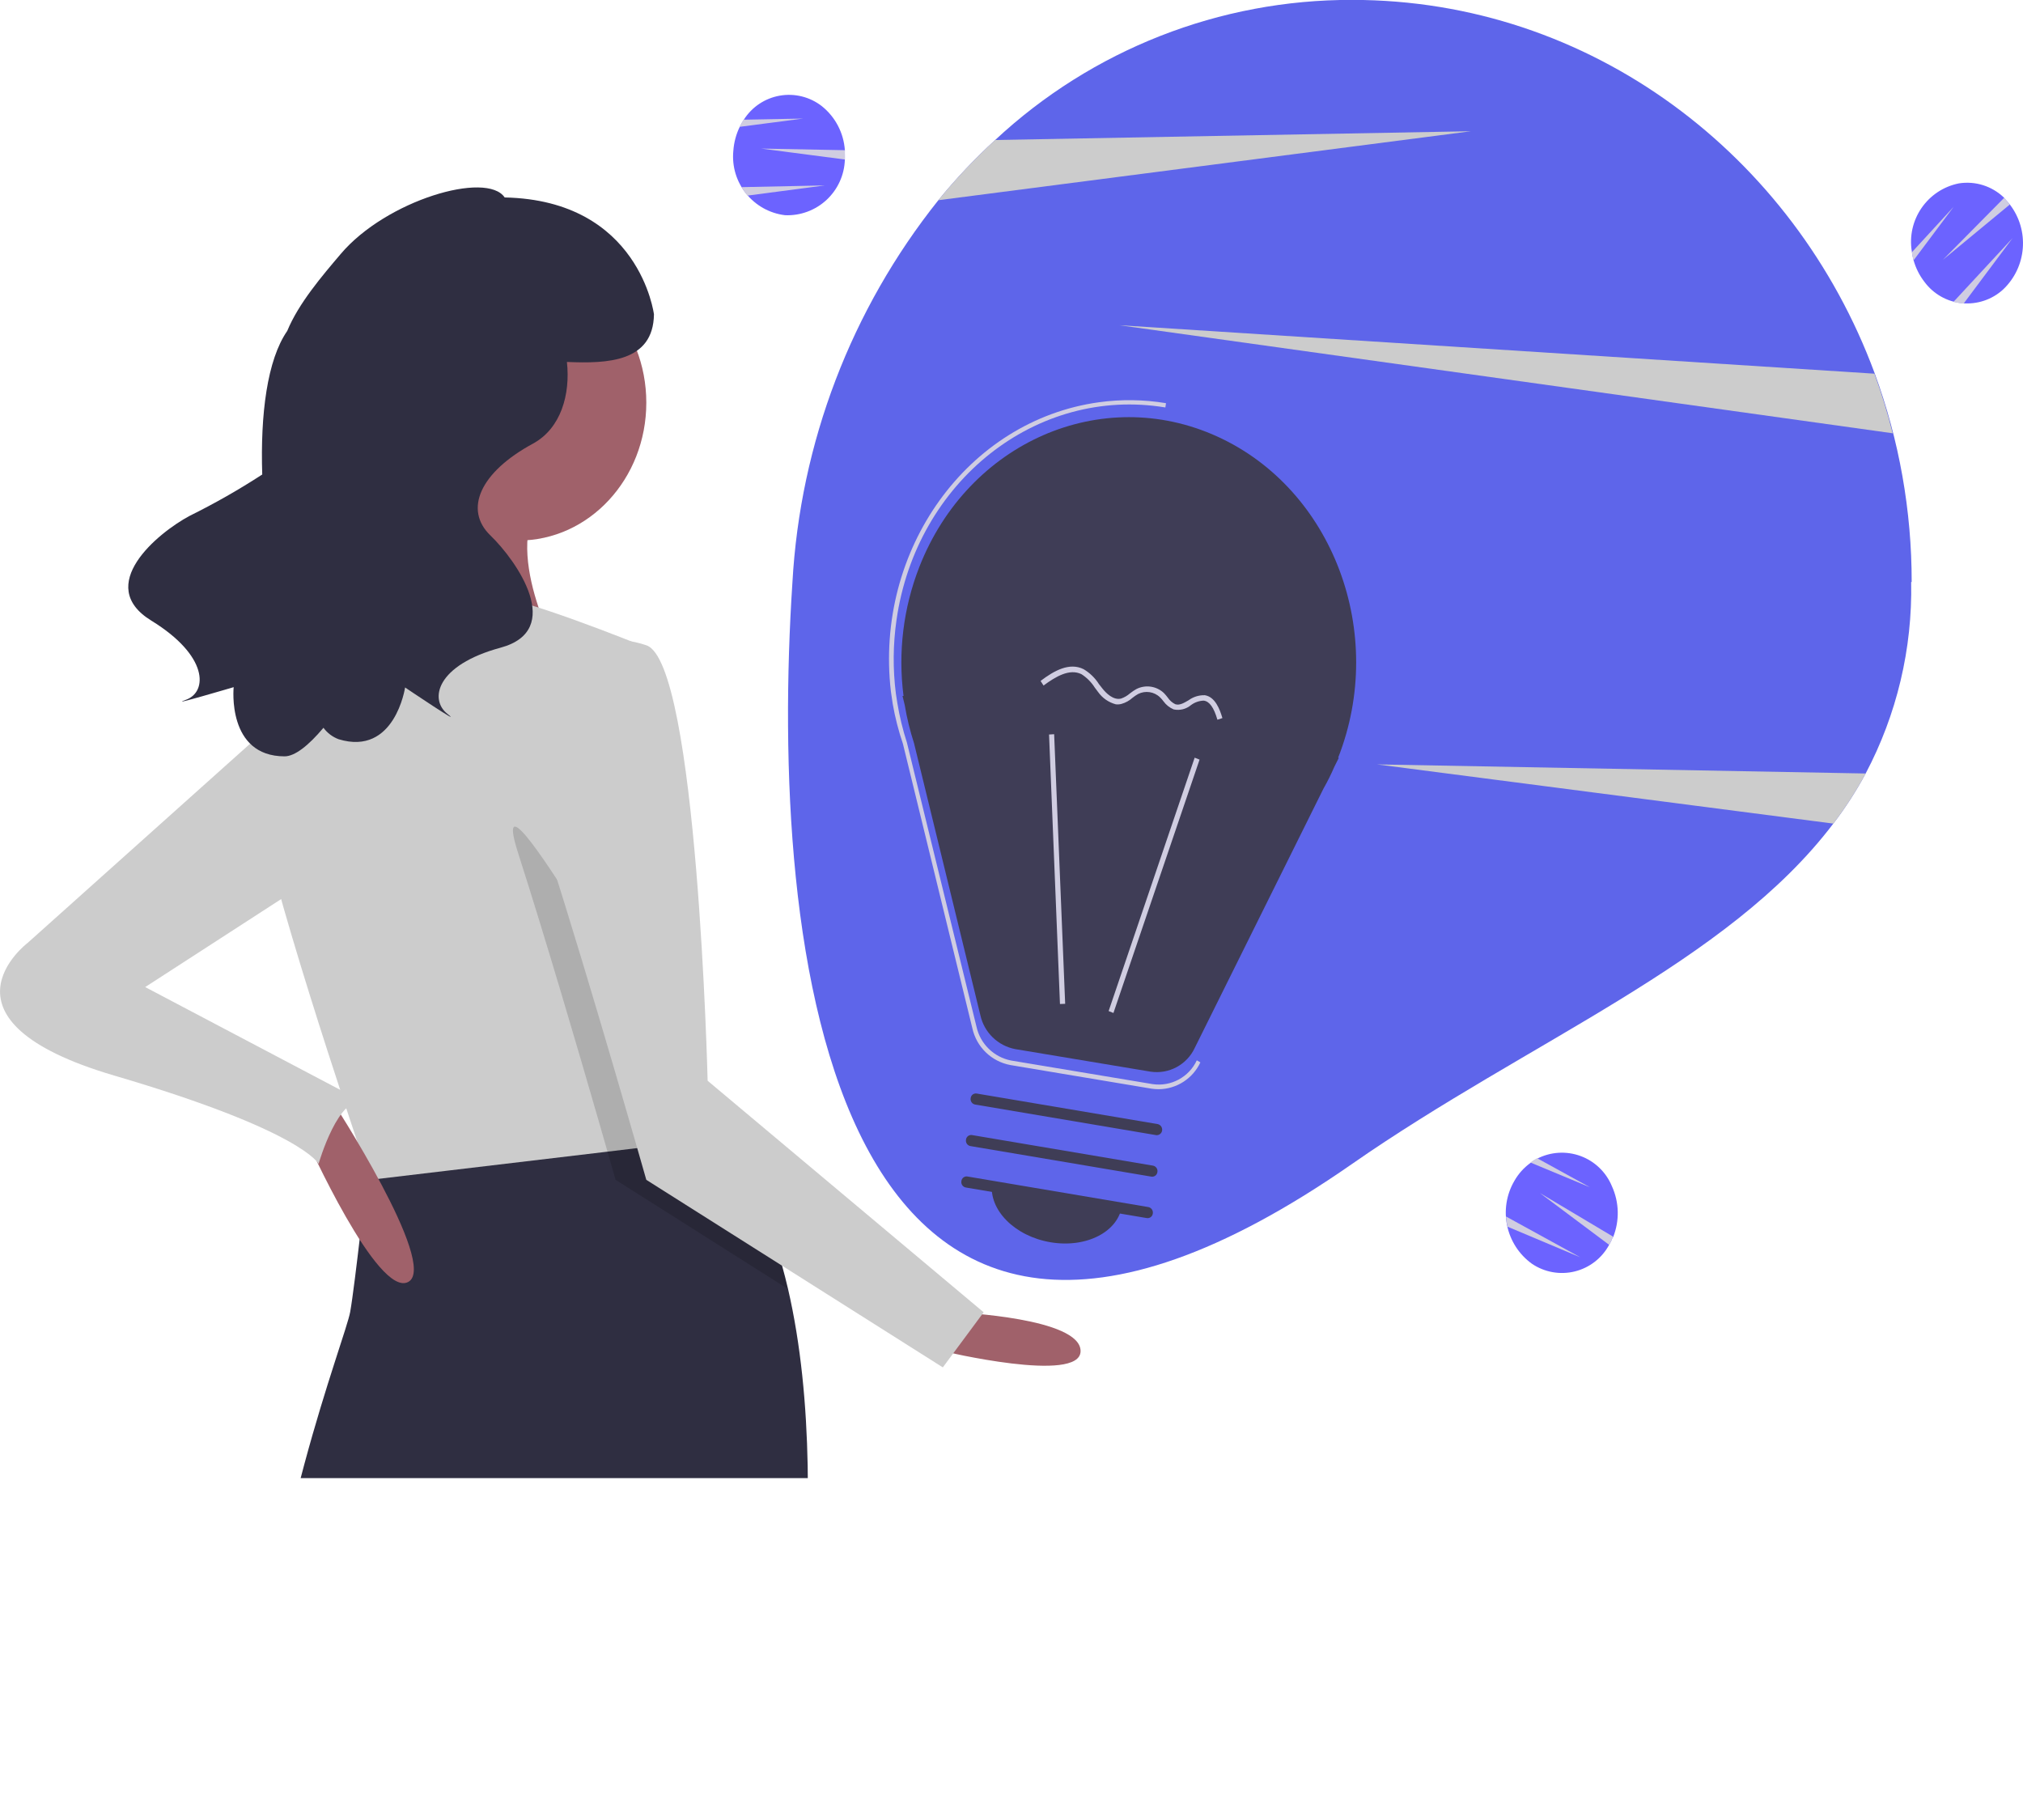
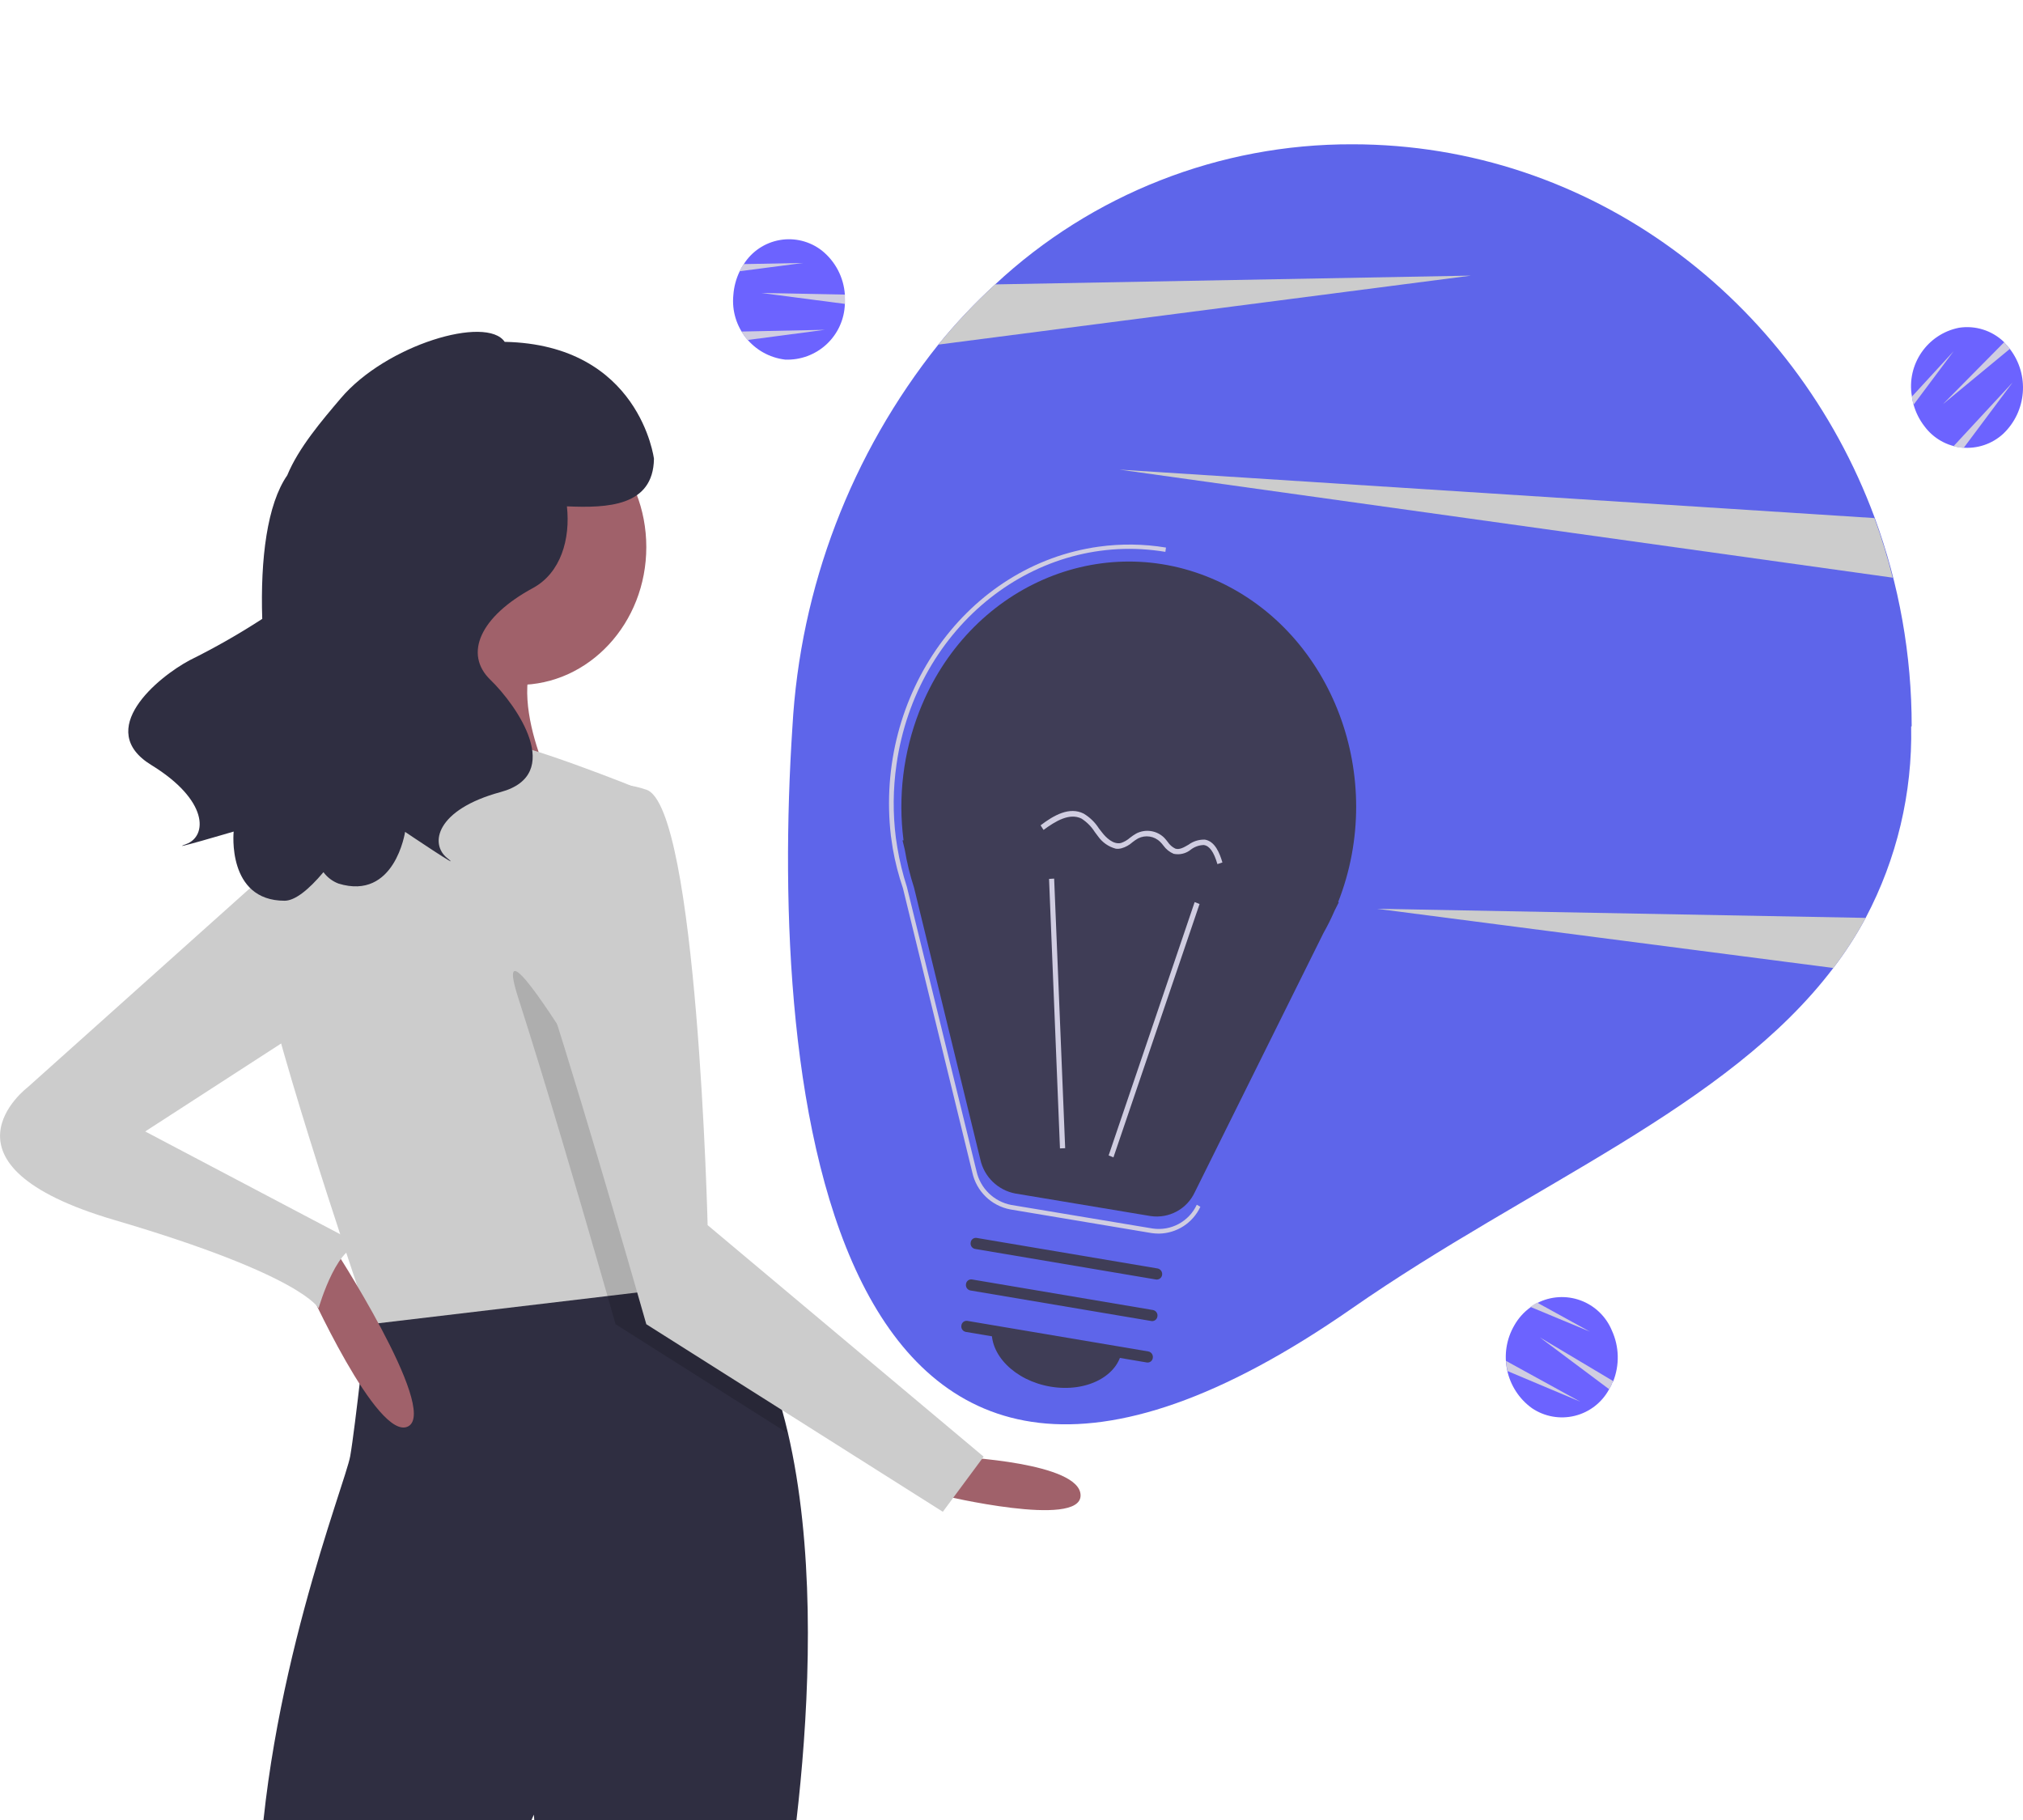
- <svg xmlns="http://www.w3.org/2000/svg" width="198.26" height="178.3" viewBox="0 0 198.26 178.3">
-   <defs>
-     <clipPath id="clip-path" transform="translate(-0.3 -29.38)">
-       <rect width="290.22" height="174.23" rx="7.65" style="fill:none" />
-     </clipPath>
-   </defs>
+ <svg xmlns="http://www.w3.org/2000/svg" width="198.26" height="178.3" viewBox="0 0 198.26 150">
  <g id="Layer_2" data-name="Layer 2">
    <g id="Create_Button" data-name="Create Button">
      <g style="clip-path:url(#clip-path)">
        <path d="M187.6,86.42a38.51,38.51,0,0,1-4.46,18.76,36.42,36.42,0,0,1-3.17,4.91c-10.39,13.71-29.72,21.21-47.19,33.37-51.57,35.87-57.15-21.61-54.82-57A65.91,65.91,0,0,1,92.26,49a55.57,55.57,0,0,1,5.57-5.9,51.09,51.09,0,0,1,35-13.73c23.35,0,43.28,15.19,51.19,36.58a59.2,59.2,0,0,1,3.63,20.46Z" transform="translate(-0.3 -29.38)" style="fill:#5e65ea" />
        <path d="M144.46,42.24,92.26,49a55.57,55.57,0,0,1,5.57-5.9Z" transform="translate(-0.3 -29.38)" style="fill:#ccc" />
        <path d="M183.14,105.18a36.42,36.42,0,0,1-3.17,4.91l-44.71-5.8Z" transform="translate(-0.3 -29.38)" style="fill:#ccc" />
        <path d="M185.79,71.84,110,61.25,184,66A57.11,57.11,0,0,1,185.79,71.84Z" transform="translate(-0.3 -29.38)" style="fill:#ccc" />
        <path d="M83.1,44.58c0,.14,0,.29,0,.43a5.63,5.63,0,0,1-5.86,5.46,5.79,5.79,0,0,1-5.07-6.32,6.39,6.39,0,0,1,.62-2.33,6,6,0,0,1,.4-.7,5.24,5.24,0,0,1,7.65-1.34,6.06,6.06,0,0,1,2.26,4.32C83.09,44.25,83.1,44.42,83.1,44.58Z" transform="translate(-0.3 -29.38)" style="fill:#6c63ff" />
        <path d="M83.1,44.58c0,.14,0,.29,0,.43l-8.2-1.07,8.2.16C83.09,44.25,83.1,44.42,83.1,44.58Z" transform="translate(-0.3 -29.38)" style="fill:#d0cde1" />
        <path d="M81.14,47.55l-7.59,1a5.89,5.89,0,0,1-.58-.83Z" transform="translate(-0.3 -29.38)" style="fill:#d0cde1" />
        <path d="M79,41l-6.22.81a6,6,0,0,1,.4-.7Z" transform="translate(-0.3 -29.38)" style="fill:#d0cde1" />
        <path d="M158.2,151l-.2.37a5.25,5.25,0,0,1-7.56,1.86,6.18,6.18,0,0,1-1.72-8.14,5.55,5.55,0,0,1,1.56-1.74,4.59,4.59,0,0,1,.66-.42,5.3,5.3,0,0,1,7.33,2.69,6.35,6.35,0,0,1,.12,5C158.33,150.66,158.27,150.81,158.2,151Z" transform="translate(-0.3 -29.38)" style="fill:#6c63ff" />
        <path d="M158.2,151l-.2.37-6.79-5.08,7.18,4.28C158.33,150.66,158.27,150.81,158.2,151Z" transform="translate(-0.3 -29.38)" style="fill:#d0cde1" />
        <path d="M155.17,152.59l-7.13-3a6.09,6.09,0,0,1-.15-1Z" transform="translate(-0.3 -29.38)" style="fill:#d0cde1" />
        <path d="M156.12,145.73l-5.84-2.43a4.59,4.59,0,0,1,.66-.42Z" transform="translate(-0.3 -29.38)" style="fill:#d0cde1" />
        <path d="M197,49.1l.27.32a6.24,6.24,0,0,1-.66,8.33A5.21,5.21,0,0,1,188.9,57a6.15,6.15,0,0,1-1.07-2.14,5.39,5.39,0,0,1-.16-.8,5.84,5.84,0,0,1,4.61-6.71,5.2,5.2,0,0,1,4.4,1.38C196.8,48.88,196.9,49,197,49.1Z" transform="translate(-0.3 -29.38)" style="fill:#6c63ff" />
        <path d="M197,49.1l.27.32-6.56,5.42,6-6.07C196.8,48.88,196.9,49,197,49.1Z" transform="translate(-0.3 -29.38)" style="fill:#d0cde1" />
        <path d="M197.54,52.71l-4.8,6.42a6.08,6.08,0,0,1-1-.16Z" transform="translate(-0.3 -29.38)" style="fill:#d0cde1" />
        <path d="M191.76,49.65l-3.93,5.25a5.39,5.39,0,0,1-.16-.8Z" transform="translate(-0.3 -29.38)" style="fill:#d0cde1" />
        <path d="M94.2,158s12,.54,12,3.78-13.53,0-13.53,0Z" transform="translate(-0.3 -29.38)" style="fill:#a0616a" />
        <path d="M76.16,207.68l-22.54-1.62-1-13-5,11.34-22-3.24c.5-20.53,8.52-40.52,9-43.22s1.69-13.86,1.69-13.86c2.19-5,13.67-5.48,22.66-5,3.73.18,7,.53,9.08.77,1.35.17,2.14.29,2.14.29,3.59,4,5.91,9.43,7.33,15.51C82.61,177.56,76.16,207.68,76.16,207.68Z" transform="translate(-0.3 -29.38)" style="fill:#2f2e41" />
        <ellipse cx="50.81" cy="39.46" rx="12.53" ry="13.51" style="fill:#a0616a" />
        <path d="M42.59,72.09s-3.5,16.74-9,21.61,21.55,0,21.55,0-6-10.81-1.5-15.67S42.59,72.09,42.59,72.09Z" transform="translate(-0.3 -29.38)" style="fill:#a0616a" />
        <path d="M68.15,141.24l-8.32,1L36.58,145l-.31-.9c-1.68-5-9.82-29.12-10.71-36.38-1-8.1,9.52-17.83,9.52-17.83s10-2.16,13-2.16,15,4.87,15,4.87l4.48,43.49.39,3.76Z" transform="translate(-0.3 -29.38)" style="fill:#ccc" />
        <path d="M77.48,155.67,60.63,145s-.29-1-.8-2.79c-.25-.88-.55-1.93-.9-3.13-1.94-6.73-5.2-17.84-7.82-26-4-12.42,15.53,22.15,15.53,22.15l1,.82.39,3.76c1.35.17,2.14.29,2.14.29C73.74,144.15,76.06,149.59,77.48,155.67Z" transform="translate(-0.3 -29.38)" style="opacity:0.15;isolation:isolate" />
        <path d="M55.12,93.7s-5,7-1,19.44S63.64,145,63.64,145L92.7,163.38l4-5.4L69.65,135.29s-1-41-6-42.67A9.67,9.67,0,0,0,55.12,93.7Z" transform="translate(-0.3 -29.38)" style="fill:#ccc" />
        <path d="M30.32,141s7,15.66,10,14-7.52-17.83-7.52-17.83Z" transform="translate(-0.3 -29.38)" style="fill:#a0616a" />
        <path d="M29.57,98,3,121.79s-10,7.56,8.52,13,20,8.65,20,8.65,2-7,4.51-6L14.53,126.11l17.54-11.35Z" transform="translate(-0.3 -29.38)" style="fill:#ccc" />
        <path d="M18.89,79.93A70.07,70.07,0,0,0,26,75.88c-.19-5.89.48-11.23,2.45-14.07,1.11-2.7,3.43-5.41,5.24-7.54C38.15,49,48,46.11,49.76,48.73,63,49,64.39,60.19,64.39,60.19c-.07,4.68-4.58,4.83-8.53,4.66.35,3.19-.59,6.51-3.32,8-5.22,2.82-6.79,6.48-4.18,9s7.31,9.29,1,11-7,5.07-5.22,6.48S40,96.75,40,96.75s-1,6.76-6.52,5.07A3.25,3.25,0,0,1,32,100.7c-1.48,1.76-2.8,2.79-3.8,2.8-5.7,0-5-6.78-5-6.78s-6.77,2-4.66,1.23,2.2-4.31-3.41-7.75S15.74,81.61,18.89,79.93Z" transform="translate(-0.3 -29.38)" style="fill:#2f2e41" />
        <path d="M88.84,97.58l-.09,0,.22.91a26,26,0,0,0,.91,3.73l6.5,26.65a4.33,4.33,0,0,0,3.42,3.32l13.26,2.21a4.11,4.11,0,0,0,4.33-2.33L130,106.67a21.91,21.91,0,0,0,1.08-2.17l.43-.86h-.07c4.8-12.22-.51-26.32-11.84-31.48s-24.41.55-29.2,12.77a25.73,25.73,0,0,0-1.55,12.66Z" transform="translate(-0.3 -29.38)" style="fill:#3f3d56" />
        <path d="M113.87,136.12a5.49,5.49,0,0,1-.7-.05l-13.86-2.32a4.7,4.7,0,0,1-3.72-3.62l-6.8-27.86a25.92,25.92,0,0,1-1-3.91l-.18-1.22C86,83.27,95.11,70.58,108,68.8a21.93,21.93,0,0,1,6.57.09l-.06.42c-12.61-2.09-24.41,7.23-26.35,20.83a26.85,26.85,0,0,0-.06,7.22l.14.91a26.76,26.76,0,0,0,.94,3.88L96,130a4.32,4.32,0,0,0,3.4,3.31l13.86,2.31a4.11,4.11,0,0,0,4.33-2.33l.35.2A4.55,4.55,0,0,1,113.87,136.12Z" transform="translate(-0.3 -29.38)" style="fill:#d0cde1" />
        <polygon points="108.65 99.08 117.08 74.25 117.56 74.44 109.12 99.27 108.65 99.08" style="fill:#d0cde1" />
        <polygon points="102.81 71.98 103.31 71.95 104.39 98.37 103.88 98.39 102.81 71.98" style="fill:#d0cde1" />
        <path d="M112.7,148.75l-17.76-3a.54.54,0,0,1-.42-.63.51.51,0,0,1,.57-.45l17.76,3a.55.55,0,0,1,.43.62.51.51,0,0,1-.57.46Z" transform="translate(-0.3 -29.38)" style="fill:#3f3d56" />
        <path d="M113.16,144.69l-17.77-3a.54.54,0,0,1-.42-.62.51.51,0,0,1,.57-.46h0l17.76,3a.54.54,0,0,1,.43.62.52.52,0,0,1-.58.46Z" transform="translate(-0.3 -29.38)" style="fill:#3f3d56" />
        <path d="M113.61,140.62l-17.76-3a.54.54,0,0,1-.42-.63.51.51,0,0,1,.57-.45l17.77,3a.56.56,0,0,1,.42.63.53.53,0,0,1-.58.45Z" transform="translate(-0.3 -29.38)" style="fill:#3f3d56" />
        <path d="M103.27,151.12c3.52.59,6.68-1.05,7-3.67l-12.75-2.12C97.19,147.94,99.74,150.53,103.27,151.12Z" transform="translate(-0.3 -29.38)" style="fill:#3f3d56" />
        <path d="M109.65,98.4a3.11,3.11,0,0,1-1.73-1.2l-.33-.44a4.27,4.27,0,0,0-1.3-1.31c-1.17-.58-2.54.24-3.72,1.11l-.29-.45c1.31-1,2.83-1.85,4.22-1.15A4.49,4.49,0,0,1,108,96.42l.33.42c.35.45,1.07,1.18,1.83,1a2.6,2.6,0,0,0,.88-.51,4.83,4.83,0,0,1,.62-.42,2.36,2.36,0,0,1,2.73.41,4.82,4.82,0,0,1,.36.43,1.89,1.89,0,0,0,.73.64c.41.14.85-.12,1.31-.39a2.54,2.54,0,0,1,1.53-.49h.06c1,.16,1.46,1.35,1.72,2.24l-.49.16c-.35-1.2-.78-1.8-1.34-1.87a2.19,2.19,0,0,0-1.24.43,2,2,0,0,1-1.71.43,2.38,2.38,0,0,1-1-.8,3,3,0,0,0-.33-.38,1.87,1.87,0,0,0-2.15-.33,4.24,4.24,0,0,0-.56.38,2.69,2.69,0,0,1-1.07.59A1.46,1.46,0,0,1,109.65,98.4Z" transform="translate(-0.3 -29.38)" style="fill:#d0cde1" />
      </g>
    </g>
  </g>
</svg>
